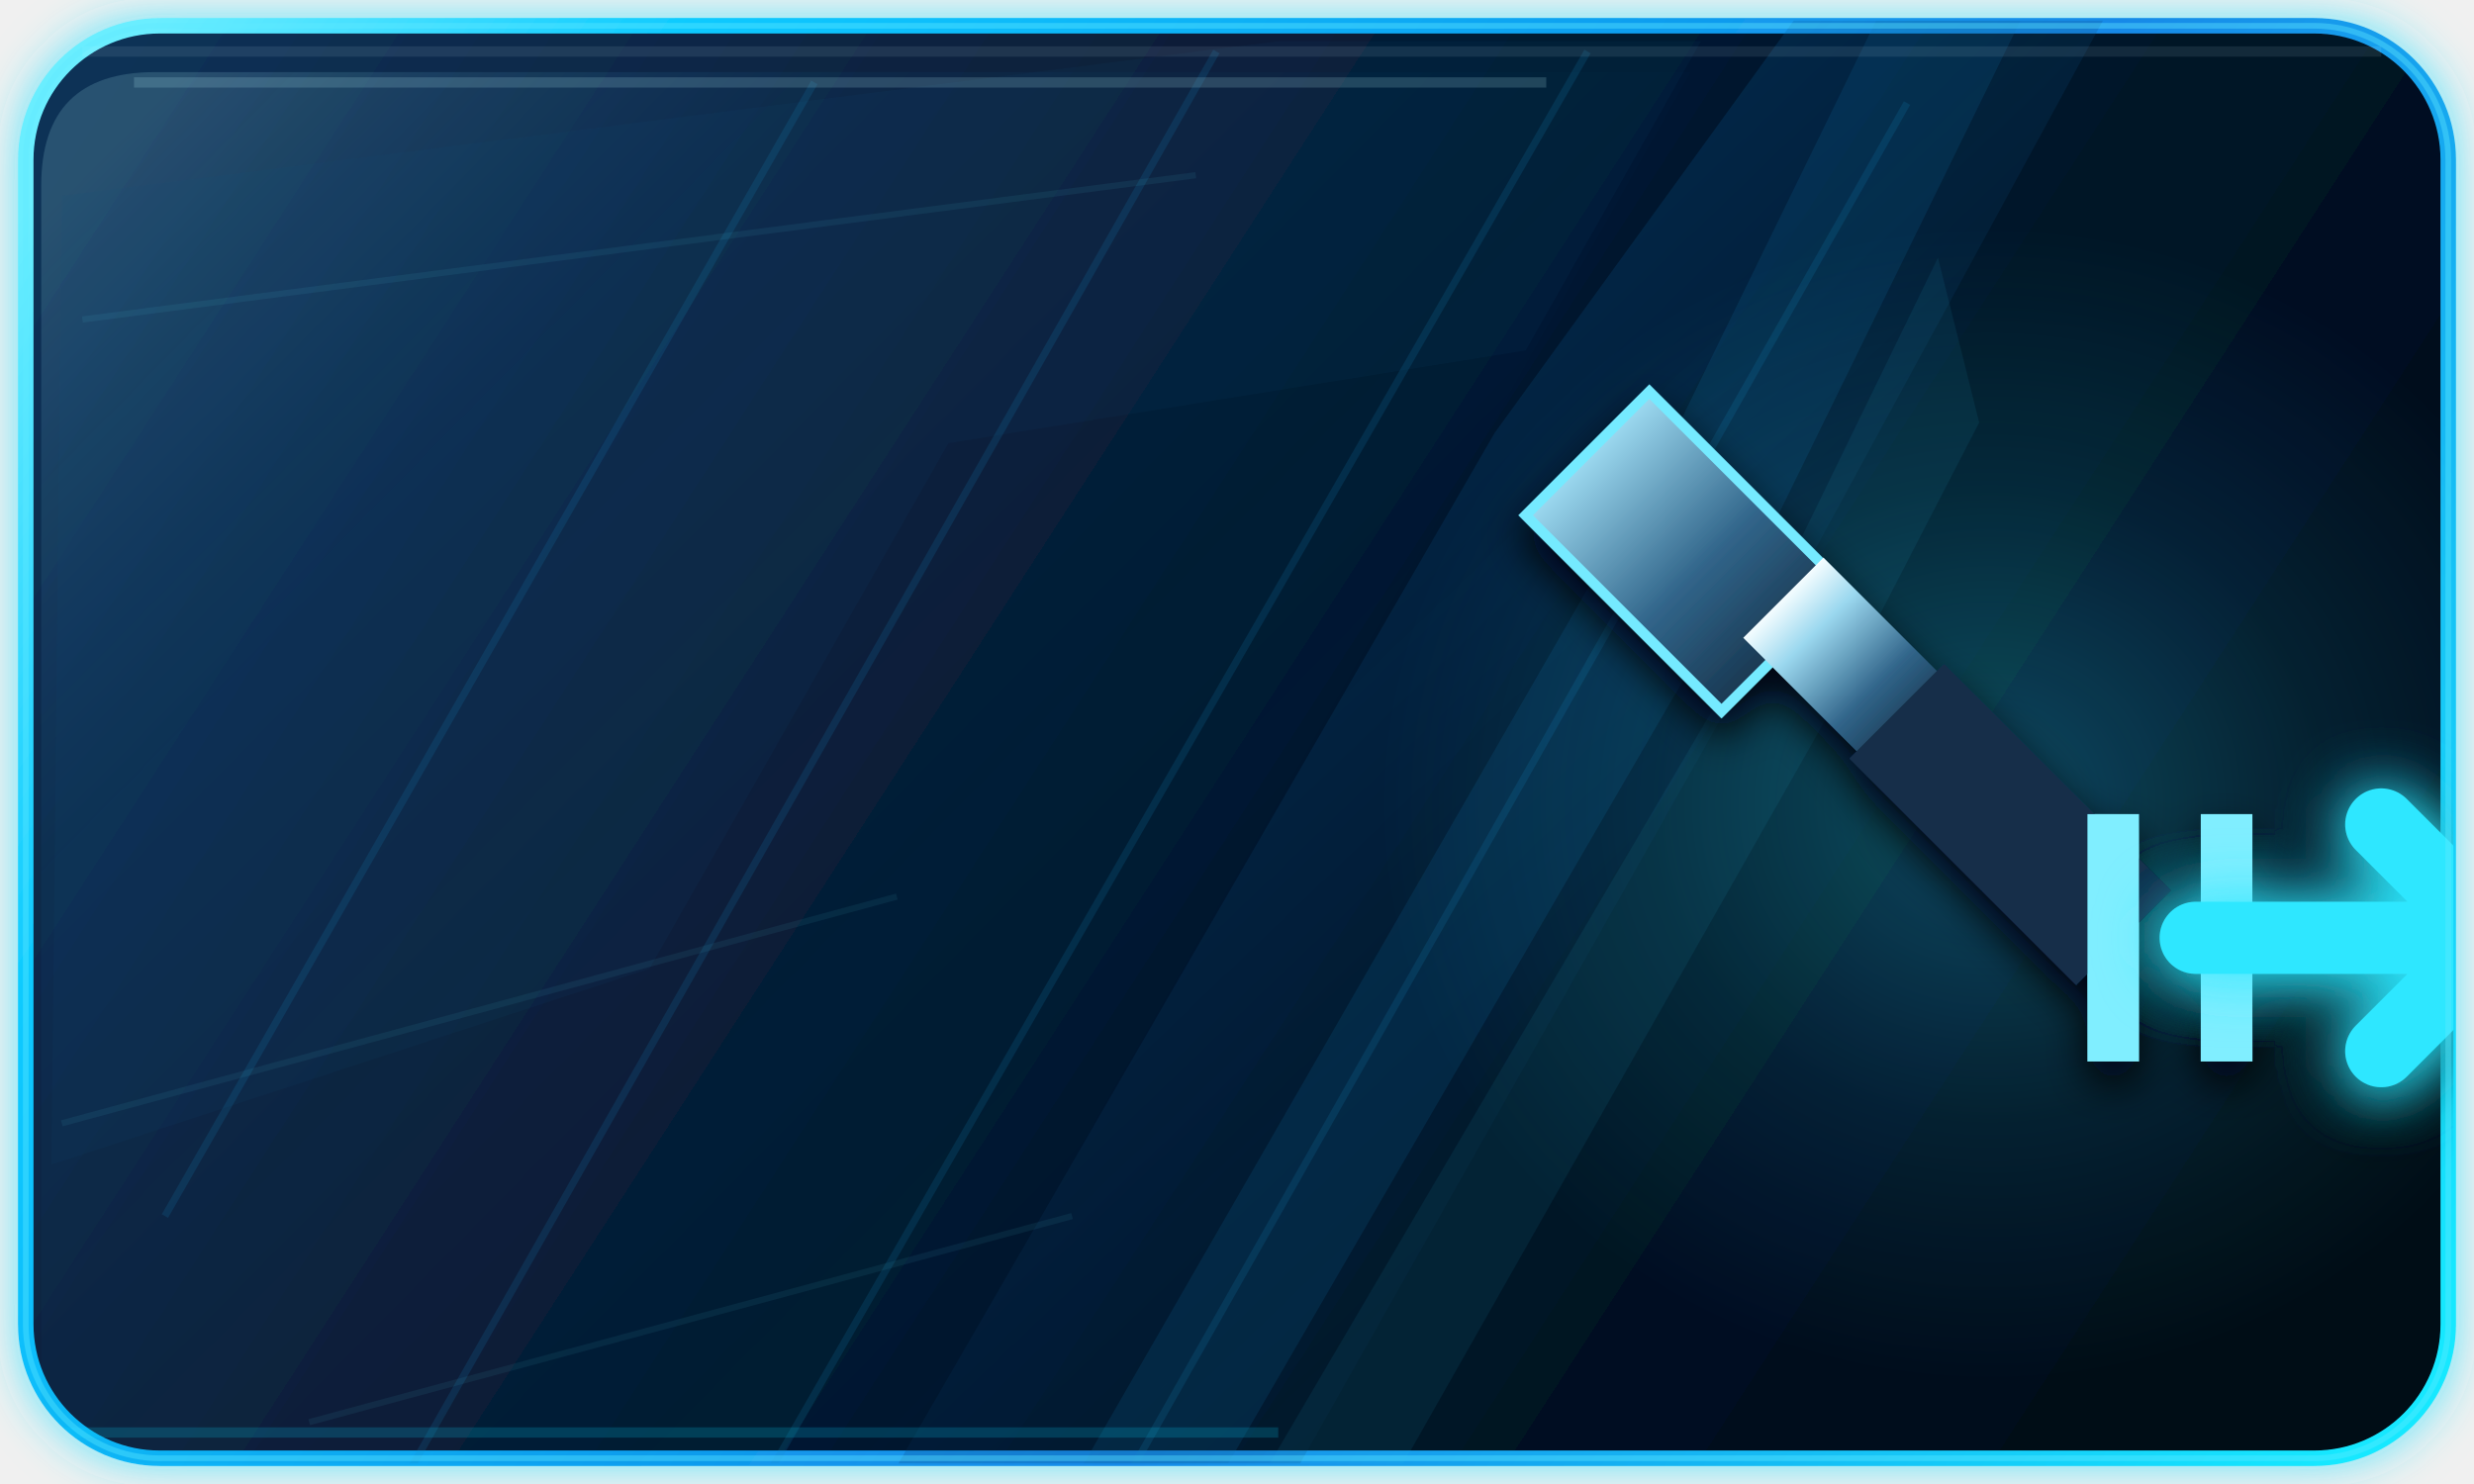
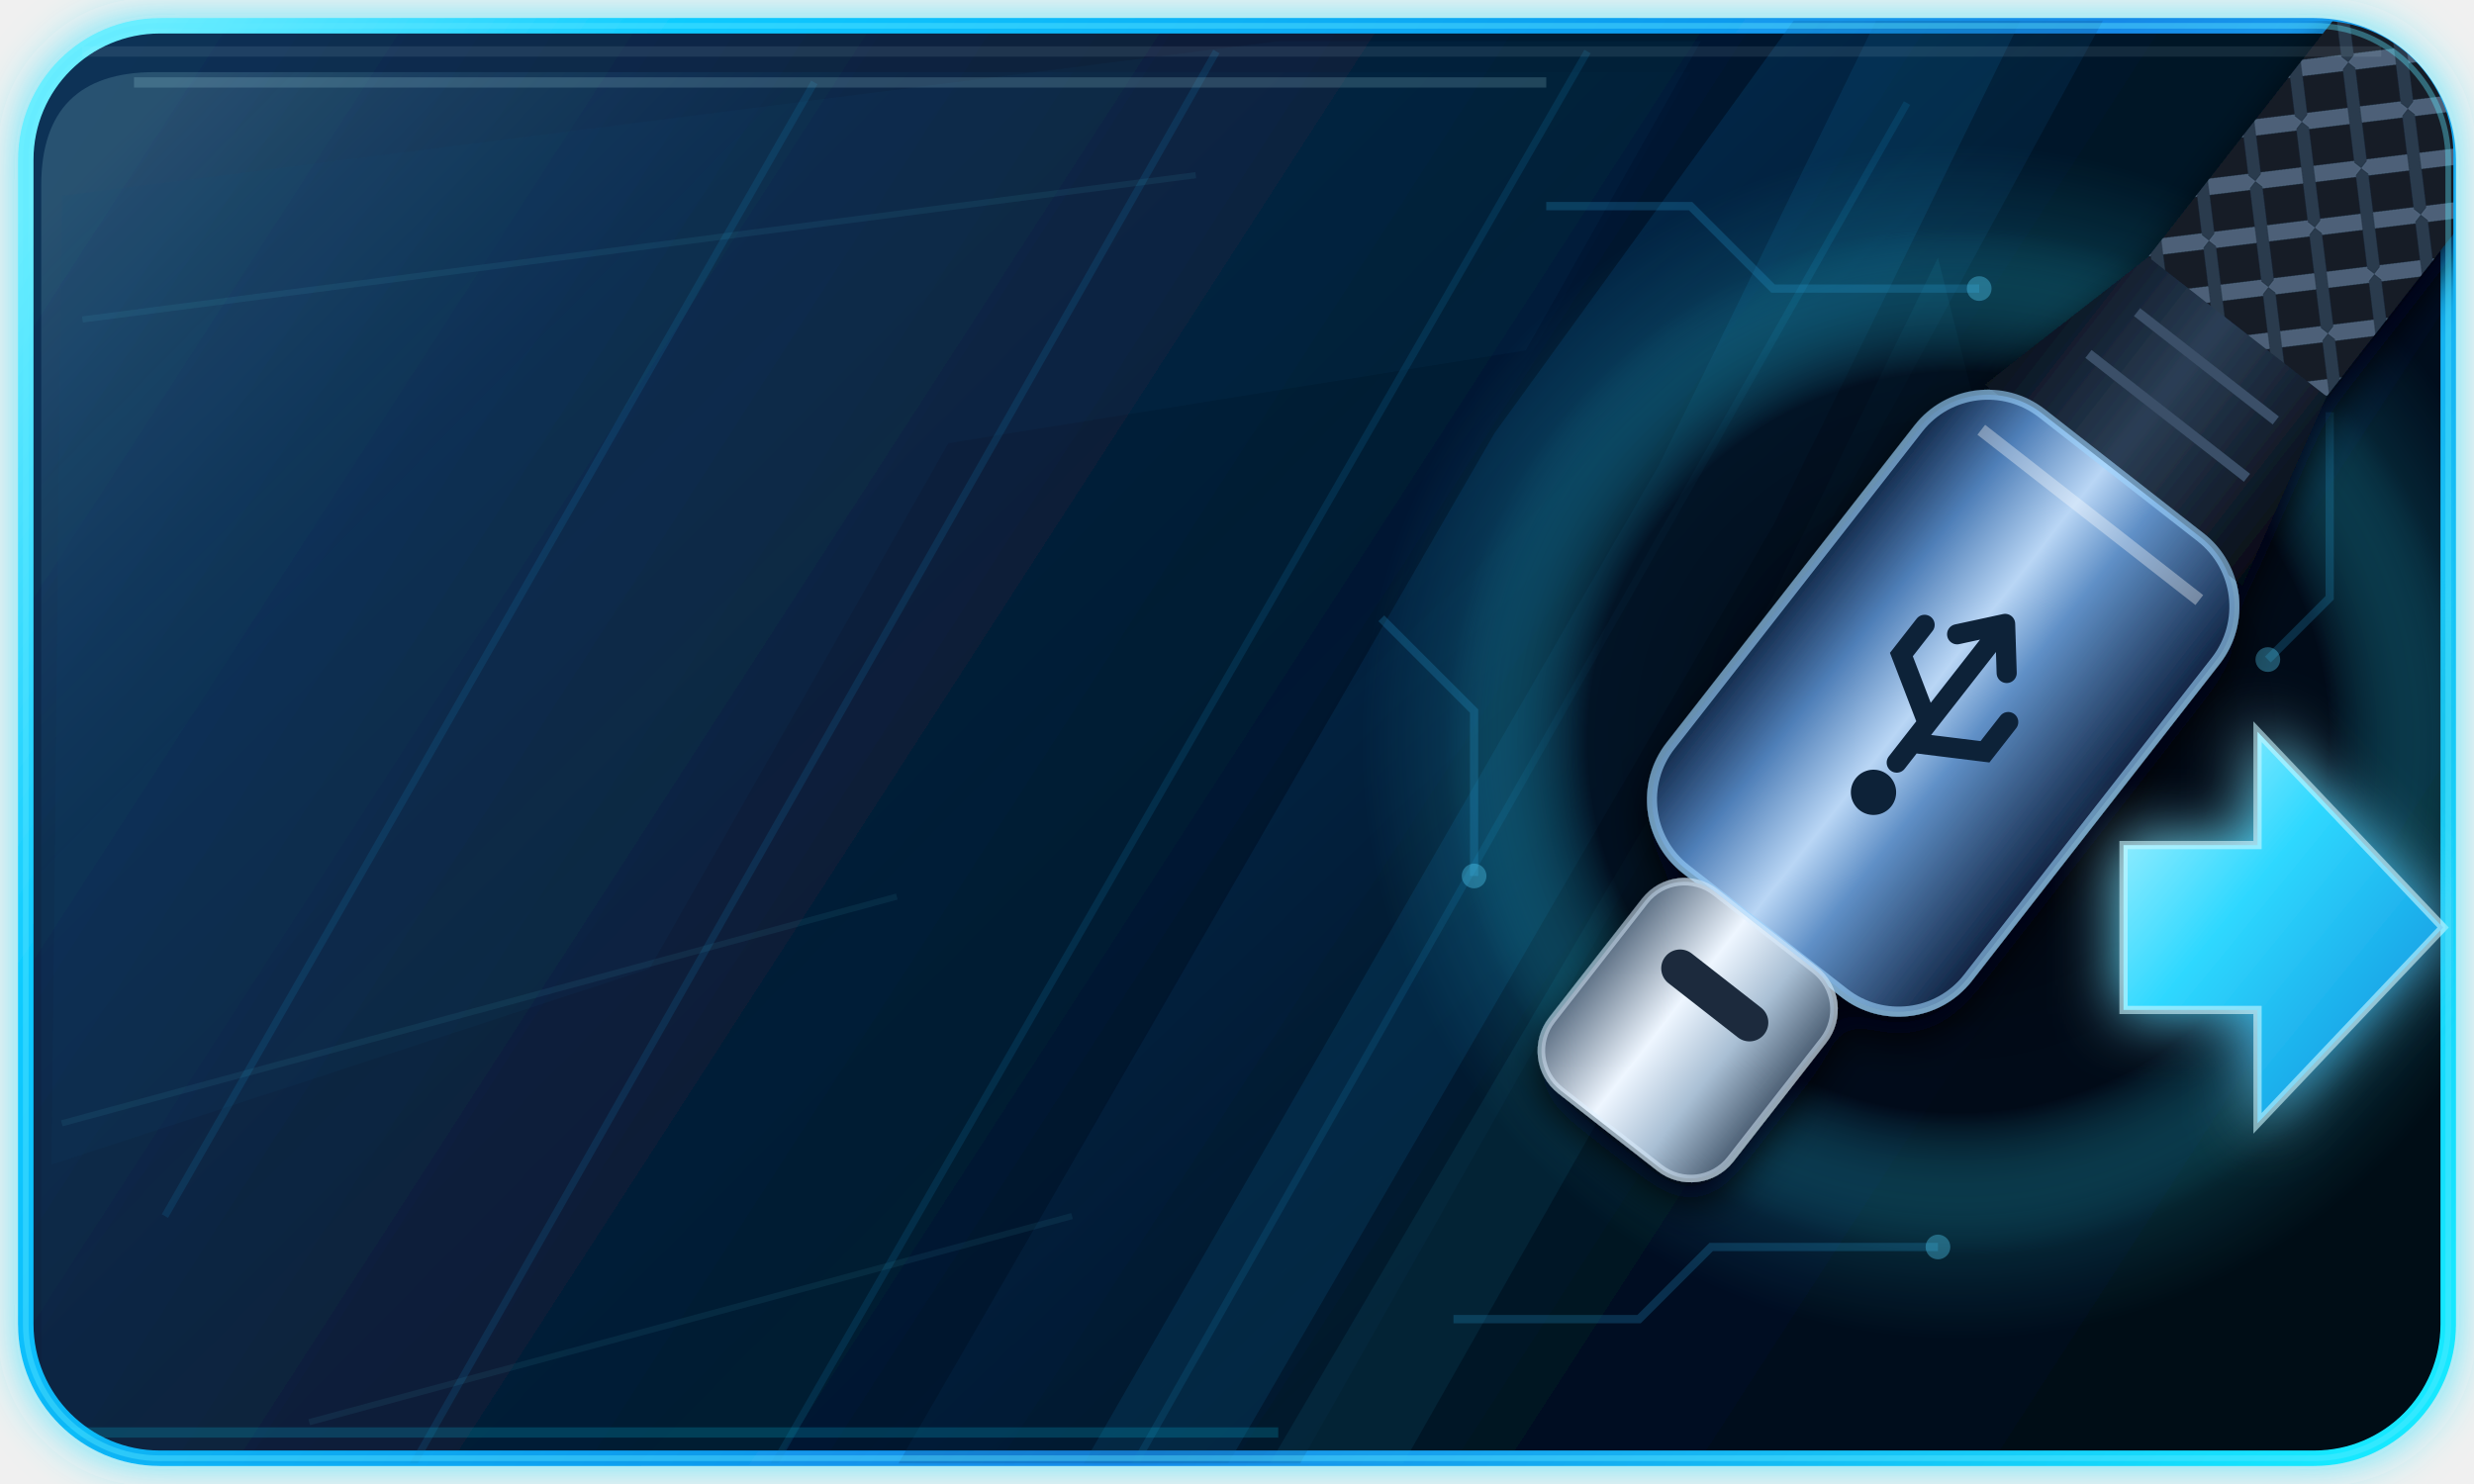
<svg xmlns="http://www.w3.org/2000/svg" viewBox="0 0 240 144" role="img" aria-label="Static Safe Disconnect tile artwork">
  <defs>
    <linearGradient id="surface" x1="12" y1="5" x2="224" y2="142" gradientUnits="userSpaceOnUse">
      <stop stop-color="#0b3156" />
      <stop offset=".34" stop-color="#071f39" />
      <stop offset=".7" stop-color="#041326" />
      <stop offset="1" stop-color="#010813" />
    </linearGradient>
    <linearGradient id="rim" x1="16" y1="0" x2="225" y2="144" gradientUnits="userSpaceOnUse">
      <stop stop-color="#6beeff" />
      <stop offset=".18" stop-color="#08c8ff" />
      <stop offset=".62" stop-color="#1589e8" />
      <stop offset="1" stop-color="#18e8ff" />
    </linearGradient>
    <linearGradient id="glass" x1="18" y1="7" x2="132" y2="119" gradientUnits="userSpaceOnUse">
      <stop stop-color="#b7f8ff" stop-opacity=".16" />
      <stop offset=".28" stop-color="#0f89cf" stop-opacity=".06" />
      <stop offset="1" stop-color="#020b19" stop-opacity="0" />
    </linearGradient>
    <linearGradient id="panel" x1="113" y1="15" x2="229" y2="136" gradientUnits="userSpaceOnUse">
      <stop stop-color="#0b80c6" stop-opacity=".26" />
      <stop offset=".44" stop-color="#08345e" stop-opacity=".18" />
      <stop offset="1" stop-color="#03101f" stop-opacity=".02" />
    </linearGradient>
    <linearGradient id="accent" x1="0" y1="0" x2="1" y2="1">
      <stop stop-color="#e9feff" />
      <stop offset=".22" stop-color="#62f1ff" />
      <stop offset=".62" stop-color="#08aeea" />
      <stop offset="1" stop-color="#07519f" />
    </linearGradient>
    <linearGradient id="metal" x1="0" y1="0" x2="1" y2="1">
      <stop stop-color="#f5fdff" />
      <stop offset=".2" stop-color="#9bd8ef" />
      <stop offset=".55" stop-color="#31658a" />
      <stop offset="1" stop-color="#071627" />
    </linearGradient>
    <linearGradient id="green" x1="0" y1="0" x2="1" y2="1">
      <stop stop-color="#caffee" />
      <stop offset=".28" stop-color="#39f5b0" />
      <stop offset="1" stop-color="#00765c" />
    </linearGradient>
    <linearGradient id="danger" x1="0" y1="0" x2="1" y2="1">
      <stop stop-color="#fff4ed" />
      <stop offset=".22" stop-color="#ff725f" />
      <stop offset=".72" stop-color="#e31c35" />
      <stop offset="1" stop-color="#6e0718" />
    </linearGradient>
    <linearGradient id="gold" x1="0" y1="0" x2="1" y2="1">
      <stop stop-color="#fffbd1" />
      <stop offset=".3" stop-color="#ffe52e" />
      <stop offset="1" stop-color="#e87b00" />
    </linearGradient>
    <radialGradient id="orb">
      <stop stop-color="#2fe4ff" stop-opacity=".28" />
      <stop offset=".55" stop-color="#2fe4ff" stop-opacity=".09" />
      <stop offset="1" stop-color="#2fe4ff" stop-opacity="0" />
    </radialGradient>
    <filter id="outerGlow" x="-30%" y="-50%" width="160%" height="200%">
      <feGaussianBlur stdDeviation="2.3" result="b" />
      <feColorMatrix in="b" values="0 0 0 0 .02 0 0 0 0 .75 0 0 0 0 1 0 0 0 .72 0" result="c" />
      <feMerge>
        <feMergeNode in="c" />
        <feMergeNode in="SourceGraphic" />
      </feMerge>
    </filter>
    <filter id="glow" x="-80%" y="-80%" width="260%" height="260%">
      <feGaussianBlur stdDeviation="3" result="b" />
      <feMerge>
        <feMergeNode in="b" />
        <feMergeNode in="SourceGraphic" />
      </feMerge>
    </filter>
    <filter id="shadow" x="-80%" y="-80%" width="260%" height="260%">
      <feDropShadow dx="0" dy="2" stdDeviation="2" flood-color="#000711" flood-opacity=".95" />
    </filter>
+     <radialGradient id="halo" cx="190" cy="72" r="58" gradientUnits="userSpaceOnUse">
+       <stop stop-color="#01050d" stop-opacity=".92" />
+       <stop offset=".62" stop-color="#020a17" stop-opacity=".7" />
+       <stop offset=".86" stop-color="#2fe4ff" stop-opacity=".1" />
+       <stop offset="1" stop-color="#2fe4ff" stop-opacity="0" />
+     </radialGradient>
+     <linearGradient id="housing" x1="0" y1="0" x2="1" y2="0">
+       <stop stop-color="#12294a" />
+       <stop offset=".22" stop-color="#4f7fb8" />
+       <stop offset=".45" stop-color="#b9d6f5" />
+       <stop offset=".62" stop-color="#5f8fc6" />
+       <stop offset="1" stop-color="#0f2342" />
+     </linearGradient>
+     <linearGradient id="tip" x1="0" y1="0" x2="1" y2="0">
+       <stop stop-color="#5c6f84" />
+       <stop offset=".4" stop-color="#eef6ff" />
+       <stop offset=".7" stop-color="#a9bfd4" />
+       <stop offset="1" stop-color="#4a5d72" />
+     </linearGradient>
+     <linearGradient id="boot" x1="0" y1="0" x2="1" y2="0">
+       <stop stop-color="#07111e" />
+       <stop offset=".45" stop-color="#2b3e55" />
+       <stop offset="1" stop-color="#050c16" />
+     </linearGradient>
+     <pattern id="braid" width="6" height="6" patternUnits="userSpaceOnUse">
+       <rect width="6" height="6" fill="#131c28" />
+       <path d="M0 6 6 0M-1 1 1-1M5 7 7 5" stroke="#4d6178" stroke-width="1.3" />
+       <path d="M0 0 6 6" stroke="#2a3a4d" stroke-width="1" />
+     </pattern>
+     <linearGradient id="arrow" x1="0" y1="0" x2="1" y2="1">
+       <stop stop-color="#bff6ff" />
+       <stop offset=".4" stop-color="#2fd8ff" />
+       <stop offset="1" stop-color="#0a86d8" />
+     </linearGradient>
    <clipPath id="clip">
      <rect x="2" y="2" width="236" height="140" rx="13" />
    </clipPath>
  </defs>
  <g filter="url(#outerGlow)">
    <rect x="2.5" y="2.5" width="235" height="139" rx="13" fill="url(#surface)" stroke="url(#rim)" stroke-width="1.5" />
  </g>
  <g clip-path="url(#clip)">
    <path d="M10 7H164L129 69 86 144H4V18Q4 7 15 7Z" fill="url(#glass)" />
    <path d="M6 19 124 4h41l-17 30L92 43 63 94 5 113Z" fill="#0b4f7d" opacity=".09" />
    <path d="M86 144 145 42 174 2h30l-31 57-48 85Z" fill="url(#panel)" />
    <path d="m104 144 57-99 21-43h14l-24 49-54 93Z" fill="#0e75ad" opacity=".16" />
    <path d="m122 144 47-80 19-39 4 16-15 29-42 74Z" fill="#21b9e7" opacity=".08" />
    <path d="M16 118 79 8M39 144 118 5M74 144l80-139M109 144 185 10" fill="none" stroke="#178ec2" stroke-opacity=".16" stroke-width=".7" />
    <path d="M8 31 116 17M6 109l81-22M30 138l74-20" fill="none" stroke="#5ae9ff" stroke-opacity=".07" stroke-width=".6" />
    <path d="M13 8h137" stroke="#c1fbff" stroke-opacity=".17" />
-     <ellipse cx="193" cy="78" rx="59" ry="56" fill="url(#orb)" />
+     <circle cx="190" cy="72" r="58" fill="url(#halo)" />
+     <path d="M150 20h14l8 8h20M141 128h18l7-7h22M226 40v18l-6 6M134 60l9 9v16" fill="none" stroke="#2aa9e6" stroke-opacity=".22" stroke-width=".8" />
+     <g fill="#57d8ff" fill-opacity=".35">
+       <circle cx="192" cy="28" r="1.2" />
+       <circle cx="188" cy="121" r="1.2" />
+       <circle cx="220" cy="64" r="1.2" />
+       <circle cx="143" cy="85" r="1.2" />
+     </g>
    <g filter="url(#shadow)">
-       <g transform="translate(142 28)">
-         <path d="M18 10 37 29 25 41 6 22Z" fill="url(#metal)" stroke="#75eaff" />
-         <path d="M31 30 47 46" stroke="url(#metal)" stroke-width="11" />
-         <path d="M42 41 64 63" stroke="#122d49" stroke-width="13" />
-         <path d="M63 51v24M74 51v24" stroke="#80eeff" stroke-width="5" />
-         <path d="M71 63h29M89 52l11 11-11 11" fill="none" stroke="#2fe7ff" stroke-width="7" stroke-linecap="round" stroke-linejoin="round" filter="url(#glow)" />
+       <g transform="translate(184 74) rotate(38) scale(1.22)">
+         <rect x="-9" y="-110" width="18" height="70" rx="4" fill="url(#braid)" />
+         <path d="M-9 -44h18l4 16h-26Z" fill="url(#boot)" />
+         <path d="M-7 -40h14M-8 -35h16" stroke="#3a4f67" stroke-width=".8" />
+         <rect x="-15" y="-29" width="30" height="46" rx="7" fill="url(#housing)" stroke="#9fd6ff" stroke-opacity=".6" stroke-width=".8" />
+         <path d="M-11 -25h22" stroke="#ffffff" stroke-opacity=".35" />
+         <g stroke="#0d2138" stroke-width="1.6" fill="none" stroke-linecap="round">
+           <path d="M0 -14v14M0 -14l-2.5 3M0 -14l2.5 3M0 -4l-5 -3v-3M0 -2l5 -3v-3" />
+         </g>
+         <circle cx="0" cy="3" r="1.8" fill="#0d2138" />
+         <rect x="-9" y="17" width="18" height="20" rx="4" fill="url(#tip)" stroke="#dff1ff" stroke-opacity=".5" stroke-width=".6" />
+         <rect x="-5" y="22" width="10" height="3" rx="1.5" fill="#1c2c3e" />
      </g>
    </g>
+     <path d="M206 82h13v-11l18 19-18 19v-11h-13Z" fill="url(#arrow)" stroke="#c9f7ff" stroke-opacity=".6" stroke-width=".8" filter="url(#glow)" />
    <path d="M5 139h119" stroke="#0ad8ff" stroke-opacity=".18" />
    <path d="M8 5h223" stroke="#d9fdff" stroke-opacity=".09" />
  </g>
  <rect x="2.5" y="2.5" width="235" height="139" rx="13" fill="none" stroke="#60eaff" stroke-opacity=".38" stroke-width=".55" />
</svg>
